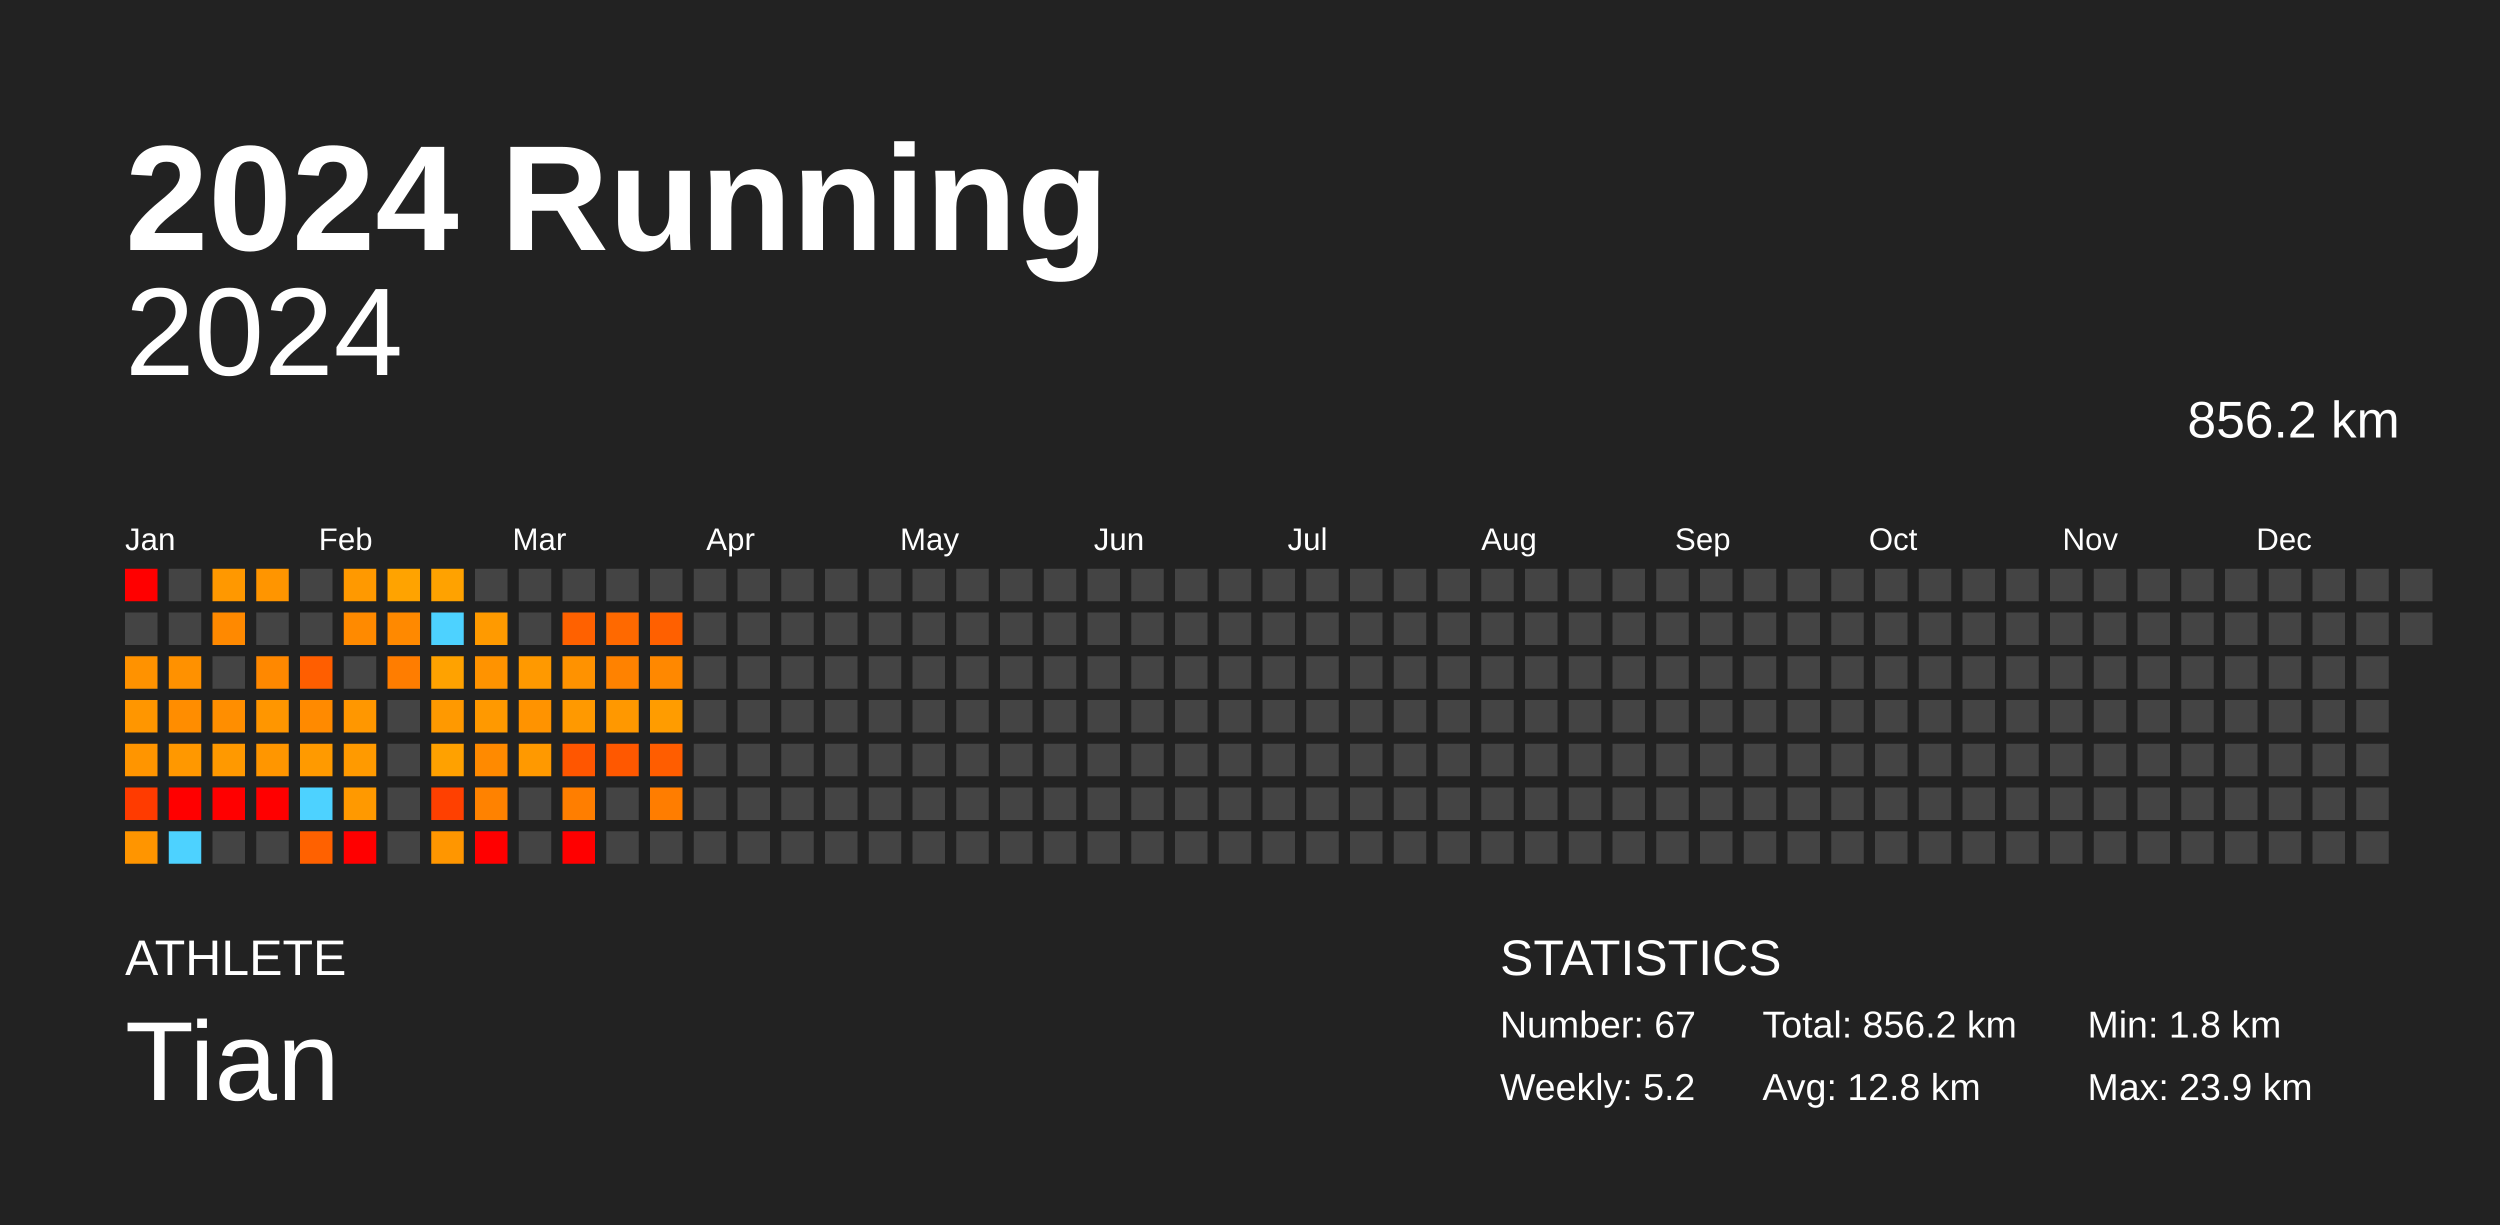
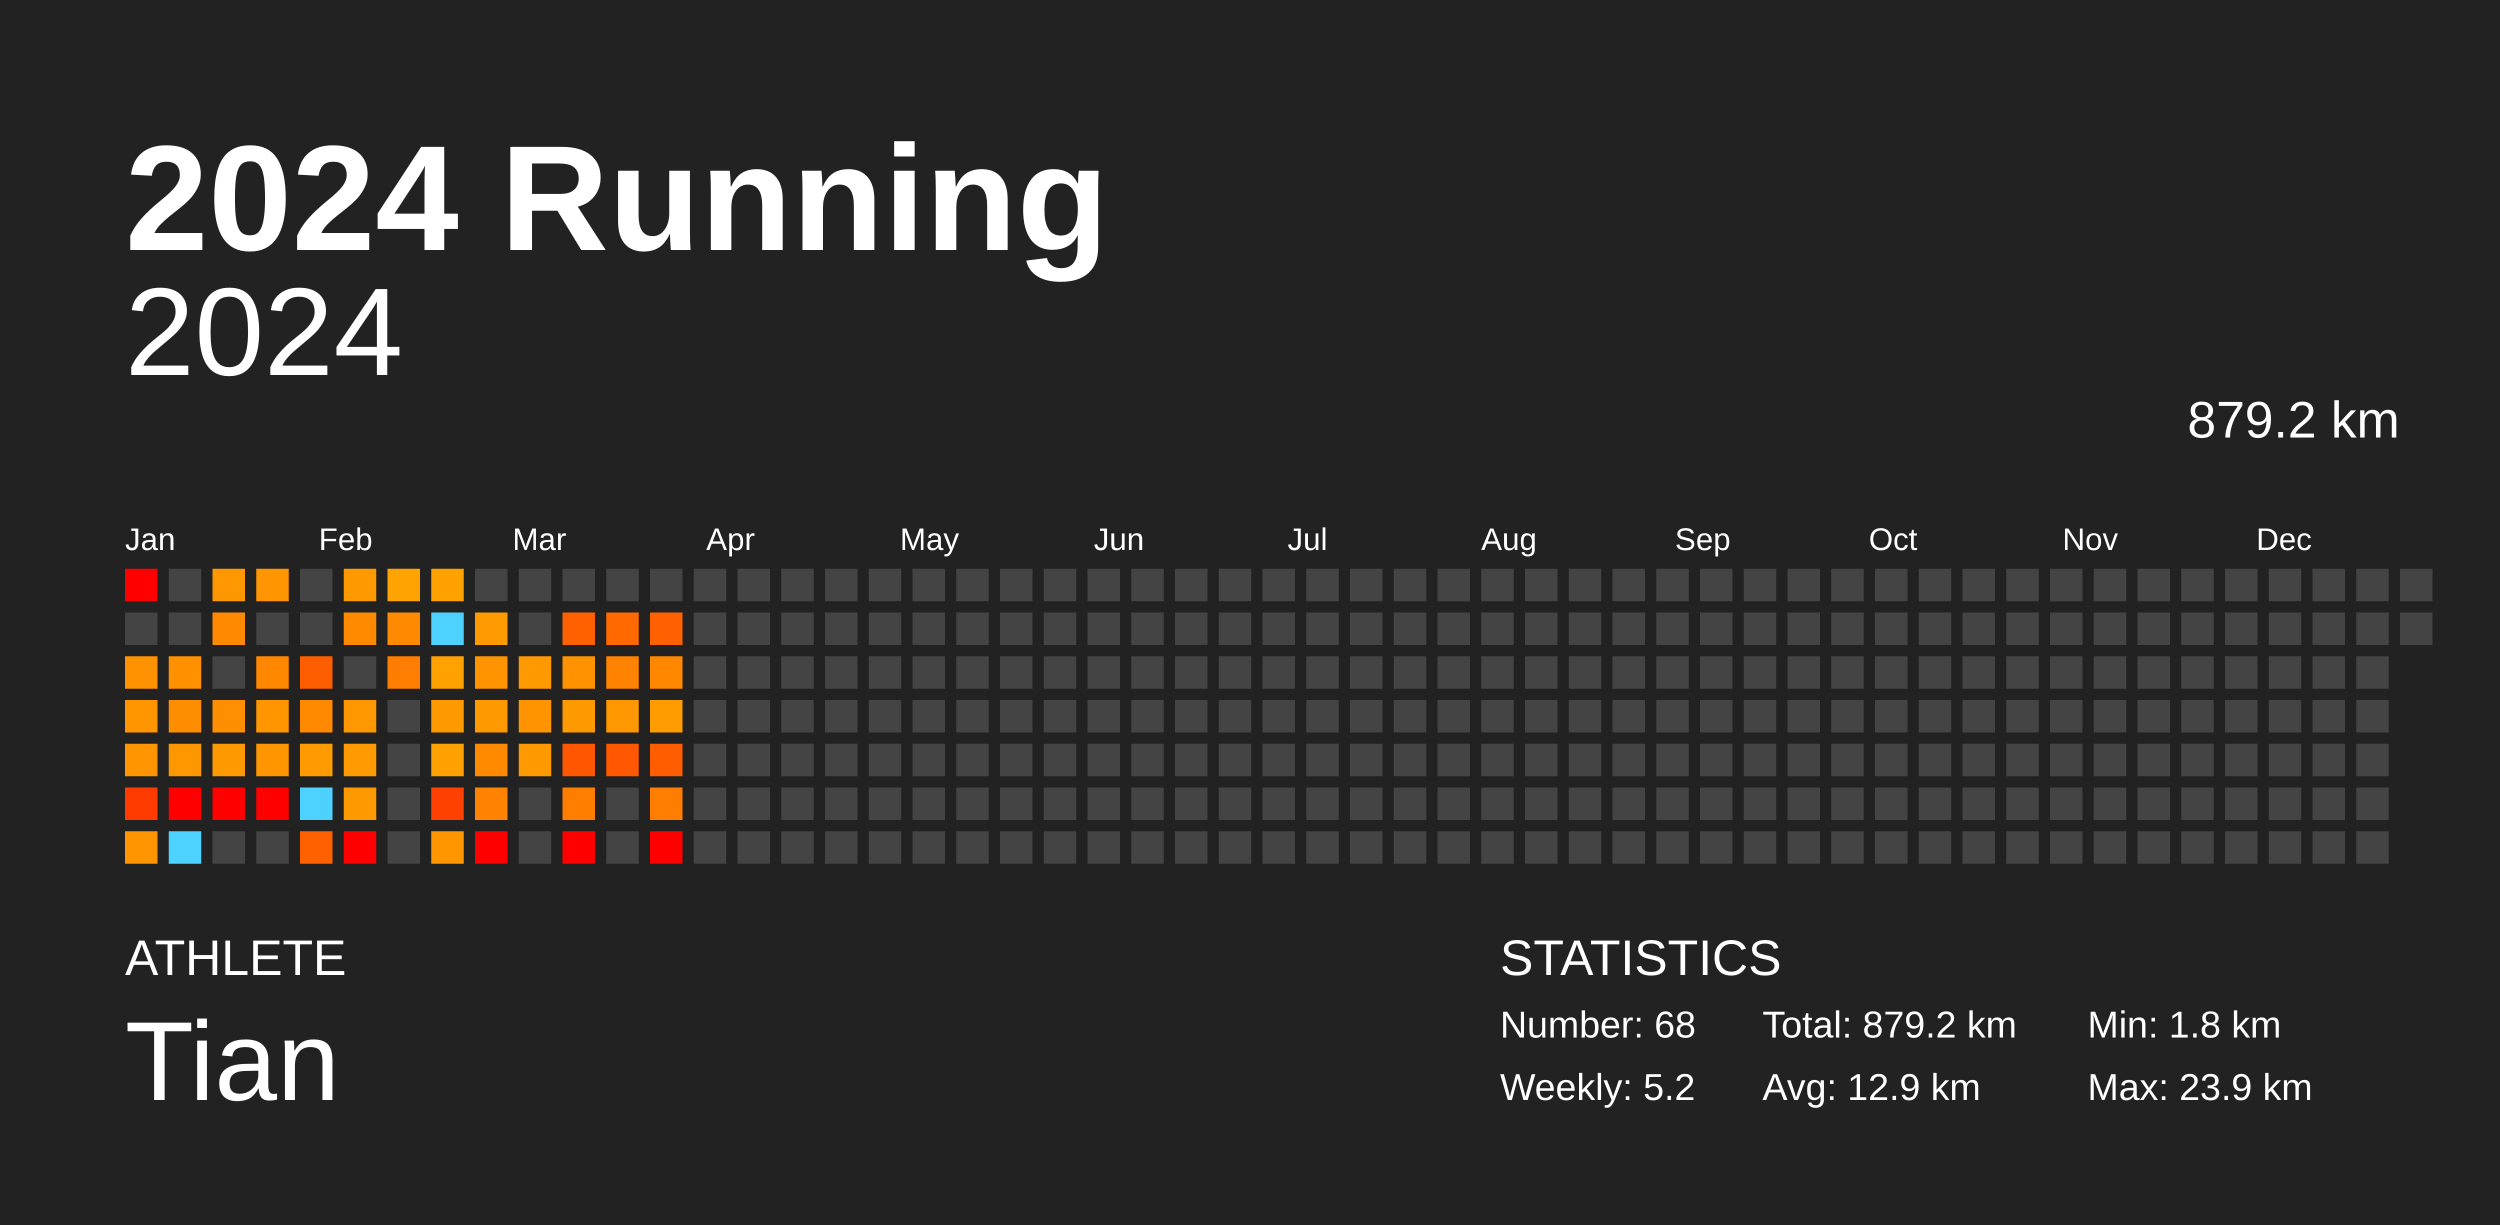
<svg xmlns="http://www.w3.org/2000/svg" baseProfile="full" height="98mm" version="1.1" viewBox="0,0,200,98" width="200mm">
  <defs />
  <rect fill="#222222" height="98" width="200" x="0" y="0" />
  <text fill="#FFFFFF" style="font-size:12px; font-family:Arial; font-weight:bold;" x="10" y="20">2024 Running</text>
  <text fill="#FFFFFF" style="font-size:4px; font-family:Arial" x="10" y="78">ATHLETE</text>
  <text fill="#FFFFFF" style="font-size:9px; font-family:Arial" x="10" y="88">Tian</text>
  <text fill="#FFFFFF" style="font-size:4px; font-family:Arial" x="120" y="78">STATISTICS</text>
-   <text fill="#FFFFFF" style="font-size:3px; font-family:Arial" x="120" y="83">Number: 67</text>
+   <text fill="#FFFFFF" style="font-size:3px; font-family:Arial" x="120" y="83">Number: 68</text>
  <text fill="#FFFFFF" style="font-size:3px; font-family:Arial" x="120" y="88">Weekly: 5.2</text>
-   <text fill="#FFFFFF" style="font-size:3px; font-family:Arial" x="141" y="83">Total: 856.2 km</text>
-   <text fill="#FFFFFF" style="font-size:3px; font-family:Arial" x="141" y="88">Avg: 12.8 km</text>
+   <text fill="#FFFFFF" style="font-size:3px; font-family:Arial" x="141" y="83">Total: 879.2 km</text>
+   <text fill="#FFFFFF" style="font-size:3px; font-family:Arial" x="141" y="88">Avg: 12.9 km</text>
  <text fill="#FFFFFF" style="font-size:3px; font-family:Arial" x="167" y="83">Min: 1.8 km</text>
  <text fill="#FFFFFF" style="font-size:3px; font-family:Arial" x="167" y="88">Max: 23.9 km</text>
  <text alignment-baseline="hanging" fill="#FFFFFF" style="font-size:10.0px; font-family:Arial;" x="10" y="30">2024</text>
-   <text alignment-baseline="hanging" fill="#FFFFFF" style="font-size:4.125px; font-family:Arial;" x="175" y="35">856.2 km</text>
+   <text alignment-baseline="hanging" fill="#FFFFFF" style="font-size:4.125px; font-family:Arial;" x="175" y="35">879.2 km</text>
  <text fill="#FFFFFF" style="font-size:2.5px; font-family:Arial" x="10.0" y="44">Jan</text>
  <text fill="#FFFFFF" style="font-size:2.5px; font-family:Arial" x="25.5" y="44">Feb</text>
  <text fill="#FFFFFF" style="font-size:2.5px; font-family:Arial" x="41.0" y="44">Mar</text>
  <text fill="#FFFFFF" style="font-size:2.5px; font-family:Arial" x="56.5" y="44">Apr</text>
  <text fill="#FFFFFF" style="font-size:2.5px; font-family:Arial" x="72.0" y="44">May</text>
  <text fill="#FFFFFF" style="font-size:2.5px; font-family:Arial" x="87.5" y="44">Jun</text>
  <text fill="#FFFFFF" style="font-size:2.5px; font-family:Arial" x="103.0" y="44">Jul</text>
  <text fill="#FFFFFF" style="font-size:2.5px; font-family:Arial" x="118.5" y="44">Aug</text>
  <text fill="#FFFFFF" style="font-size:2.5px; font-family:Arial" x="134.0" y="44">Sep</text>
  <text fill="#FFFFFF" style="font-size:2.5px; font-family:Arial" x="149.5" y="44">Oct</text>
  <text fill="#FFFFFF" style="font-size:2.5px; font-family:Arial" x="165.0" y="44">Nov</text>
  <text fill="#FFFFFF" style="font-size:2.5px; font-family:Arial" x="180.5" y="44">Dec</text>
  <rect fill="red" height="2.6" width="2.6" x="10.0" y="45.5" />
  <rect fill="#444444" height="2.6" width="2.6" x="10.0" y="49.0" />
  <rect fill="#ff9200" height="2.6" width="2.6" x="10.0" y="52.5" />
  <rect fill="#ff9600" height="2.6" width="2.6" x="10.0" y="56.0" />
  <rect fill="#ff9500" height="2.6" width="2.6" x="10.0" y="59.5" />
  <rect fill="#ff3b00" height="2.6" width="2.6" x="10.0" y="63.0" />
  <rect fill="#ff9500" height="2.6" width="2.6" x="10.0" y="66.5" />
  <rect fill="#444444" height="2.6" width="2.6" x="13.5" y="45.5" />
  <rect fill="#444444" height="2.6" width="2.6" x="13.5" y="49.0" />
  <rect fill="#ff9100" height="2.6" width="2.6" x="13.5" y="52.5" />
  <rect fill="#ff8d00" height="2.6" width="2.6" x="13.5" y="56.0" />
  <rect fill="#ff9800" height="2.6" width="2.6" x="13.5" y="59.5" />
  <rect fill="red" height="2.6" width="2.6" x="13.5" y="63.0" />
  <rect fill="#4dd2ff" height="2.6" width="2.6" x="13.5" y="66.5" />
  <rect fill="#ff9800" height="2.6" width="2.6" x="17.0" y="45.5" />
  <rect fill="#ff8900" height="2.6" width="2.6" x="17.0" y="49.0" />
  <rect fill="#444444" height="2.6" width="2.6" x="17.0" y="52.5" />
  <rect fill="#ff8e00" height="2.6" width="2.6" x="17.0" y="56.0" />
  <rect fill="#ff9900" height="2.6" width="2.6" x="17.0" y="59.5" />
  <rect fill="red" height="2.6" width="2.6" x="17.0" y="63.0" />
  <rect fill="#444444" height="2.6" width="2.6" x="17.0" y="66.5" />
  <rect fill="#ff9500" height="2.6" width="2.6" x="20.5" y="45.5" />
  <rect fill="#444444" height="2.6" width="2.6" x="20.5" y="49.0" />
  <rect fill="#ff8800" height="2.6" width="2.6" x="20.5" y="52.5" />
  <rect fill="#ff9600" height="2.6" width="2.6" x="20.5" y="56.0" />
  <rect fill="#ff9600" height="2.6" width="2.6" x="20.5" y="59.5" />
  <rect fill="red" height="2.6" width="2.6" x="20.5" y="63.0" />
  <rect fill="#444444" height="2.6" width="2.6" x="20.5" y="66.5" />
  <rect fill="#444444" height="2.6" width="2.6" x="24.0" y="45.5" />
  <rect fill="#444444" height="2.6" width="2.6" x="24.0" y="49.0" />
  <rect fill="#ff5e00" height="2.6" width="2.6" x="24.0" y="52.5" />
  <rect fill="#ff8a00" height="2.6" width="2.6" x="24.0" y="56.0" />
  <rect fill="#ff9a00" height="2.6" width="2.6" x="24.0" y="59.5" />
  <rect fill="#4dd2ff" height="2.6" width="2.6" x="24.0" y="63.0" />
  <rect fill="#ff6100" height="2.6" width="2.6" x="24.0" y="66.5" />
  <rect fill="#ff9900" height="2.6" width="2.6" x="27.5" y="45.5" />
  <rect fill="#ff8a00" height="2.6" width="2.6" x="27.5" y="49.0" />
  <rect fill="#444444" height="2.6" width="2.6" x="27.5" y="52.5" />
  <rect fill="#ff9700" height="2.6" width="2.6" x="27.5" y="56.0" />
  <rect fill="#ff9a00" height="2.6" width="2.6" x="27.5" y="59.5" />
  <rect fill="#ff9900" height="2.6" width="2.6" x="27.5" y="63.0" />
  <rect fill="red" height="2.6" width="2.6" x="27.5" y="66.5" />
  <rect fill="#ffa300" height="2.6" width="2.6" x="31.0" y="45.5" />
  <rect fill="#ff8900" height="2.6" width="2.6" x="31.0" y="49.0" />
  <rect fill="#ff7d00" height="2.6" width="2.6" x="31.0" y="52.5" />
  <rect fill="#444444" height="2.6" width="2.6" x="31.0" y="56.0" />
  <rect fill="#444444" height="2.6" width="2.6" x="31.0" y="59.5" />
  <rect fill="#444444" height="2.6" width="2.6" x="31.0" y="63.0" />
  <rect fill="#444444" height="2.6" width="2.6" x="31.0" y="66.5" />
  <rect fill="#ffa200" height="2.6" width="2.6" x="34.5" y="45.5" />
  <rect fill="#4dd2ff" height="2.6" width="2.6" x="34.5" y="49.0" />
  <rect fill="#ffa200" height="2.6" width="2.6" x="34.5" y="52.5" />
  <rect fill="#ff9900" height="2.6" width="2.6" x="34.5" y="56.0" />
  <rect fill="#ffa100" height="2.6" width="2.6" x="34.5" y="59.5" />
  <rect fill="#ff4000" height="2.6" width="2.6" x="34.5" y="63.0" />
  <rect fill="#ff9600" height="2.6" width="2.6" x="34.5" y="66.5" />
  <rect fill="#444444" height="2.6" width="2.6" x="38.0" y="45.5" />
  <rect fill="#ff9a00" height="2.6" width="2.6" x="38.0" y="49.0" />
  <rect fill="#ff9300" height="2.6" width="2.6" x="38.0" y="52.5" />
  <rect fill="#ff9900" height="2.6" width="2.6" x="38.0" y="56.0" />
  <rect fill="#ff8a00" height="2.6" width="2.6" x="38.0" y="59.5" />
  <rect fill="#ff8200" height="2.6" width="2.6" x="38.0" y="63.0" />
  <rect fill="red" height="2.6" width="2.6" x="38.0" y="66.5" />
  <rect fill="#444444" height="2.6" width="2.6" x="41.5" y="45.5" />
  <rect fill="#444444" height="2.6" width="2.6" x="41.5" y="49.0" />
  <rect fill="#ff9900" height="2.6" width="2.6" x="41.5" y="52.5" />
  <rect fill="#ff9300" height="2.6" width="2.6" x="41.5" y="56.0" />
  <rect fill="#ff9900" height="2.6" width="2.6" x="41.5" y="59.5" />
  <rect fill="#444444" height="2.6" width="2.6" x="41.5" y="63.0" />
  <rect fill="#444444" height="2.6" width="2.6" x="41.5" y="66.5" />
  <rect fill="#444444" height="2.6" width="2.6" x="45.0" y="45.5" />
  <rect fill="#ff6100" height="2.6" width="2.6" x="45.0" y="49.0" />
  <rect fill="#ff9200" height="2.6" width="2.6" x="45.0" y="52.5" />
  <rect fill="#ff9900" height="2.6" width="2.6" x="45.0" y="56.0" />
  <rect fill="#ff5600" height="2.6" width="2.6" x="45.0" y="59.5" />
  <rect fill="#ff7e00" height="2.6" width="2.6" x="45.0" y="63.0" />
  <rect fill="red" height="2.6" width="2.6" x="45.0" y="66.5" />
  <rect fill="#444444" height="2.6" width="2.6" x="48.5" y="45.5" />
  <rect fill="#ff6900" height="2.6" width="2.6" x="48.5" y="49.0" />
  <rect fill="#ff8200" height="2.6" width="2.6" x="48.5" y="52.5" />
  <rect fill="#ff9800" height="2.6" width="2.6" x="48.5" y="56.0" />
  <rect fill="#ff5800" height="2.6" width="2.6" x="48.5" y="59.5" />
  <rect fill="#444444" height="2.6" width="2.6" x="48.5" y="63.0" />
  <rect fill="#444444" height="2.6" width="2.6" x="48.5" y="66.5" />
  <rect fill="#444444" height="2.6" width="2.6" x="52.0" y="45.5" />
  <rect fill="#ff6000" height="2.6" width="2.6" x="52.0" y="49.0" />
  <rect fill="#ff8800" height="2.6" width="2.6" x="52.0" y="52.5" />
  <rect fill="#ff9c00" height="2.6" width="2.6" x="52.0" y="56.0" />
  <rect fill="#ff5d00" height="2.6" width="2.6" x="52.0" y="59.5" />
  <rect fill="#ff7d00" height="2.6" width="2.6" x="52.0" y="63.0" />
-   <rect fill="#444444" height="2.6" width="2.6" x="52.0" y="66.5" />
+   <rect fill="red" height="2.6" width="2.6" x="52.0" y="66.5" />
  <rect fill="#444444" height="2.6" width="2.6" x="55.5" y="45.5" />
  <rect fill="#444444" height="2.6" width="2.6" x="55.5" y="49.0" />
  <rect fill="#444444" height="2.6" width="2.6" x="55.5" y="52.5" />
  <rect fill="#444444" height="2.6" width="2.6" x="55.5" y="56.0" />
  <rect fill="#444444" height="2.6" width="2.6" x="55.5" y="59.5" />
  <rect fill="#444444" height="2.6" width="2.6" x="55.5" y="63.0" />
  <rect fill="#444444" height="2.6" width="2.6" x="55.5" y="66.5" />
  <rect fill="#444444" height="2.6" width="2.6" x="59.0" y="45.5" />
  <rect fill="#444444" height="2.6" width="2.6" x="59.0" y="49.0" />
  <rect fill="#444444" height="2.6" width="2.6" x="59.0" y="52.5" />
  <rect fill="#444444" height="2.6" width="2.6" x="59.0" y="56.0" />
  <rect fill="#444444" height="2.6" width="2.6" x="59.0" y="59.5" />
  <rect fill="#444444" height="2.6" width="2.6" x="59.0" y="63.0" />
  <rect fill="#444444" height="2.6" width="2.6" x="59.0" y="66.5" />
  <rect fill="#444444" height="2.6" width="2.6" x="62.5" y="45.5" />
  <rect fill="#444444" height="2.6" width="2.6" x="62.5" y="49.0" />
  <rect fill="#444444" height="2.6" width="2.6" x="62.5" y="52.5" />
  <rect fill="#444444" height="2.6" width="2.6" x="62.5" y="56.0" />
  <rect fill="#444444" height="2.6" width="2.6" x="62.5" y="59.5" />
  <rect fill="#444444" height="2.6" width="2.6" x="62.5" y="63.0" />
  <rect fill="#444444" height="2.6" width="2.6" x="62.5" y="66.5" />
  <rect fill="#444444" height="2.6" width="2.6" x="66.0" y="45.5" />
  <rect fill="#444444" height="2.6" width="2.6" x="66.0" y="49.0" />
  <rect fill="#444444" height="2.6" width="2.6" x="66.0" y="52.5" />
  <rect fill="#444444" height="2.6" width="2.6" x="66.0" y="56.0" />
  <rect fill="#444444" height="2.6" width="2.6" x="66.0" y="59.5" />
  <rect fill="#444444" height="2.6" width="2.6" x="66.0" y="63.0" />
  <rect fill="#444444" height="2.6" width="2.6" x="66.0" y="66.5" />
  <rect fill="#444444" height="2.6" width="2.6" x="69.5" y="45.5" />
  <rect fill="#444444" height="2.6" width="2.6" x="69.5" y="49.0" />
  <rect fill="#444444" height="2.6" width="2.6" x="69.5" y="52.5" />
  <rect fill="#444444" height="2.6" width="2.6" x="69.5" y="56.0" />
  <rect fill="#444444" height="2.6" width="2.6" x="69.5" y="59.5" />
  <rect fill="#444444" height="2.6" width="2.6" x="69.5" y="63.0" />
  <rect fill="#444444" height="2.6" width="2.6" x="69.5" y="66.5" />
  <rect fill="#444444" height="2.6" width="2.6" x="73.0" y="45.5" />
  <rect fill="#444444" height="2.6" width="2.6" x="73.0" y="49.0" />
  <rect fill="#444444" height="2.6" width="2.6" x="73.0" y="52.5" />
  <rect fill="#444444" height="2.6" width="2.6" x="73.0" y="56.0" />
  <rect fill="#444444" height="2.6" width="2.6" x="73.0" y="59.5" />
  <rect fill="#444444" height="2.6" width="2.6" x="73.0" y="63.0" />
  <rect fill="#444444" height="2.6" width="2.6" x="73.0" y="66.5" />
  <rect fill="#444444" height="2.6" width="2.6" x="76.5" y="45.5" />
  <rect fill="#444444" height="2.6" width="2.6" x="76.5" y="49.0" />
  <rect fill="#444444" height="2.6" width="2.6" x="76.5" y="52.5" />
  <rect fill="#444444" height="2.6" width="2.6" x="76.5" y="56.0" />
  <rect fill="#444444" height="2.6" width="2.6" x="76.5" y="59.5" />
  <rect fill="#444444" height="2.6" width="2.6" x="76.5" y="63.0" />
  <rect fill="#444444" height="2.6" width="2.6" x="76.5" y="66.5" />
  <rect fill="#444444" height="2.6" width="2.6" x="80.0" y="45.5" />
  <rect fill="#444444" height="2.6" width="2.6" x="80.0" y="49.0" />
  <rect fill="#444444" height="2.6" width="2.6" x="80.0" y="52.5" />
  <rect fill="#444444" height="2.6" width="2.6" x="80.0" y="56.0" />
  <rect fill="#444444" height="2.6" width="2.6" x="80.0" y="59.5" />
  <rect fill="#444444" height="2.6" width="2.6" x="80.0" y="63.0" />
  <rect fill="#444444" height="2.6" width="2.6" x="80.0" y="66.5" />
  <rect fill="#444444" height="2.6" width="2.6" x="83.5" y="45.5" />
  <rect fill="#444444" height="2.6" width="2.6" x="83.5" y="49.0" />
  <rect fill="#444444" height="2.6" width="2.6" x="83.5" y="52.5" />
  <rect fill="#444444" height="2.6" width="2.6" x="83.5" y="56.0" />
  <rect fill="#444444" height="2.6" width="2.6" x="83.5" y="59.5" />
  <rect fill="#444444" height="2.6" width="2.6" x="83.5" y="63.0" />
  <rect fill="#444444" height="2.6" width="2.6" x="83.5" y="66.5" />
  <rect fill="#444444" height="2.6" width="2.6" x="87.0" y="45.5" />
  <rect fill="#444444" height="2.6" width="2.6" x="87.0" y="49.0" />
  <rect fill="#444444" height="2.6" width="2.6" x="87.0" y="52.5" />
  <rect fill="#444444" height="2.6" width="2.6" x="87.0" y="56.0" />
  <rect fill="#444444" height="2.6" width="2.6" x="87.0" y="59.5" />
  <rect fill="#444444" height="2.6" width="2.6" x="87.0" y="63.0" />
  <rect fill="#444444" height="2.6" width="2.6" x="87.0" y="66.5" />
  <rect fill="#444444" height="2.6" width="2.6" x="90.5" y="45.5" />
  <rect fill="#444444" height="2.6" width="2.6" x="90.5" y="49.0" />
  <rect fill="#444444" height="2.6" width="2.6" x="90.5" y="52.5" />
  <rect fill="#444444" height="2.6" width="2.6" x="90.5" y="56.0" />
  <rect fill="#444444" height="2.6" width="2.6" x="90.5" y="59.5" />
  <rect fill="#444444" height="2.6" width="2.6" x="90.5" y="63.0" />
  <rect fill="#444444" height="2.6" width="2.6" x="90.5" y="66.5" />
  <rect fill="#444444" height="2.6" width="2.6" x="94.0" y="45.5" />
  <rect fill="#444444" height="2.6" width="2.6" x="94.0" y="49.0" />
  <rect fill="#444444" height="2.6" width="2.6" x="94.0" y="52.5" />
  <rect fill="#444444" height="2.6" width="2.6" x="94.0" y="56.0" />
  <rect fill="#444444" height="2.6" width="2.6" x="94.0" y="59.5" />
  <rect fill="#444444" height="2.6" width="2.6" x="94.0" y="63.0" />
  <rect fill="#444444" height="2.6" width="2.6" x="94.0" y="66.5" />
  <rect fill="#444444" height="2.6" width="2.6" x="97.5" y="45.5" />
  <rect fill="#444444" height="2.6" width="2.6" x="97.5" y="49.0" />
  <rect fill="#444444" height="2.6" width="2.6" x="97.5" y="52.5" />
  <rect fill="#444444" height="2.6" width="2.6" x="97.5" y="56.0" />
  <rect fill="#444444" height="2.6" width="2.6" x="97.5" y="59.5" />
  <rect fill="#444444" height="2.6" width="2.6" x="97.5" y="63.0" />
  <rect fill="#444444" height="2.6" width="2.6" x="97.5" y="66.5" />
  <rect fill="#444444" height="2.6" width="2.6" x="101.0" y="45.5" />
  <rect fill="#444444" height="2.6" width="2.6" x="101.0" y="49.0" />
  <rect fill="#444444" height="2.6" width="2.6" x="101.0" y="52.5" />
  <rect fill="#444444" height="2.6" width="2.6" x="101.0" y="56.0" />
  <rect fill="#444444" height="2.6" width="2.6" x="101.0" y="59.5" />
  <rect fill="#444444" height="2.6" width="2.6" x="101.0" y="63.0" />
  <rect fill="#444444" height="2.6" width="2.6" x="101.0" y="66.5" />
  <rect fill="#444444" height="2.6" width="2.6" x="104.5" y="45.5" />
  <rect fill="#444444" height="2.6" width="2.6" x="104.5" y="49.0" />
  <rect fill="#444444" height="2.6" width="2.6" x="104.5" y="52.5" />
  <rect fill="#444444" height="2.6" width="2.6" x="104.5" y="56.0" />
  <rect fill="#444444" height="2.6" width="2.6" x="104.5" y="59.5" />
  <rect fill="#444444" height="2.6" width="2.6" x="104.5" y="63.0" />
  <rect fill="#444444" height="2.6" width="2.6" x="104.5" y="66.5" />
  <rect fill="#444444" height="2.6" width="2.6" x="108.0" y="45.5" />
  <rect fill="#444444" height="2.6" width="2.6" x="108.0" y="49.0" />
  <rect fill="#444444" height="2.6" width="2.6" x="108.0" y="52.5" />
  <rect fill="#444444" height="2.6" width="2.6" x="108.0" y="56.0" />
  <rect fill="#444444" height="2.6" width="2.6" x="108.0" y="59.5" />
  <rect fill="#444444" height="2.6" width="2.6" x="108.0" y="63.0" />
  <rect fill="#444444" height="2.6" width="2.6" x="108.0" y="66.5" />
  <rect fill="#444444" height="2.6" width="2.6" x="111.5" y="45.5" />
  <rect fill="#444444" height="2.6" width="2.6" x="111.5" y="49.0" />
  <rect fill="#444444" height="2.6" width="2.6" x="111.5" y="52.5" />
  <rect fill="#444444" height="2.6" width="2.6" x="111.5" y="56.0" />
  <rect fill="#444444" height="2.6" width="2.6" x="111.5" y="59.5" />
  <rect fill="#444444" height="2.6" width="2.6" x="111.5" y="63.0" />
  <rect fill="#444444" height="2.6" width="2.6" x="111.5" y="66.5" />
  <rect fill="#444444" height="2.6" width="2.6" x="115.0" y="45.5" />
  <rect fill="#444444" height="2.6" width="2.6" x="115.0" y="49.0" />
  <rect fill="#444444" height="2.6" width="2.6" x="115.0" y="52.5" />
  <rect fill="#444444" height="2.6" width="2.6" x="115.0" y="56.0" />
  <rect fill="#444444" height="2.6" width="2.6" x="115.0" y="59.5" />
  <rect fill="#444444" height="2.6" width="2.6" x="115.0" y="63.0" />
  <rect fill="#444444" height="2.6" width="2.6" x="115.0" y="66.5" />
  <rect fill="#444444" height="2.6" width="2.6" x="118.5" y="45.5" />
  <rect fill="#444444" height="2.6" width="2.6" x="118.5" y="49.0" />
  <rect fill="#444444" height="2.6" width="2.6" x="118.5" y="52.5" />
  <rect fill="#444444" height="2.6" width="2.6" x="118.5" y="56.0" />
  <rect fill="#444444" height="2.6" width="2.6" x="118.5" y="59.5" />
  <rect fill="#444444" height="2.6" width="2.6" x="118.5" y="63.0" />
  <rect fill="#444444" height="2.6" width="2.6" x="118.5" y="66.5" />
  <rect fill="#444444" height="2.6" width="2.6" x="122.0" y="45.5" />
  <rect fill="#444444" height="2.6" width="2.6" x="122.0" y="49.0" />
  <rect fill="#444444" height="2.6" width="2.6" x="122.0" y="52.5" />
  <rect fill="#444444" height="2.6" width="2.6" x="122.0" y="56.0" />
  <rect fill="#444444" height="2.6" width="2.6" x="122.0" y="59.5" />
  <rect fill="#444444" height="2.6" width="2.6" x="122.0" y="63.0" />
  <rect fill="#444444" height="2.6" width="2.6" x="122.0" y="66.5" />
  <rect fill="#444444" height="2.6" width="2.6" x="125.5" y="45.5" />
  <rect fill="#444444" height="2.6" width="2.6" x="125.5" y="49.0" />
  <rect fill="#444444" height="2.6" width="2.6" x="125.5" y="52.5" />
  <rect fill="#444444" height="2.6" width="2.6" x="125.5" y="56.0" />
  <rect fill="#444444" height="2.6" width="2.6" x="125.5" y="59.5" />
  <rect fill="#444444" height="2.6" width="2.6" x="125.5" y="63.0" />
  <rect fill="#444444" height="2.6" width="2.6" x="125.5" y="66.5" />
  <rect fill="#444444" height="2.6" width="2.6" x="129.0" y="45.5" />
  <rect fill="#444444" height="2.6" width="2.6" x="129.0" y="49.0" />
  <rect fill="#444444" height="2.6" width="2.6" x="129.0" y="52.5" />
  <rect fill="#444444" height="2.6" width="2.6" x="129.0" y="56.0" />
  <rect fill="#444444" height="2.6" width="2.6" x="129.0" y="59.5" />
  <rect fill="#444444" height="2.6" width="2.6" x="129.0" y="63.0" />
  <rect fill="#444444" height="2.6" width="2.6" x="129.0" y="66.5" />
  <rect fill="#444444" height="2.6" width="2.6" x="132.5" y="45.5" />
  <rect fill="#444444" height="2.6" width="2.6" x="132.5" y="49.0" />
  <rect fill="#444444" height="2.6" width="2.6" x="132.5" y="52.5" />
  <rect fill="#444444" height="2.6" width="2.6" x="132.5" y="56.0" />
  <rect fill="#444444" height="2.6" width="2.6" x="132.5" y="59.5" />
  <rect fill="#444444" height="2.6" width="2.6" x="132.5" y="63.0" />
  <rect fill="#444444" height="2.6" width="2.6" x="132.5" y="66.5" />
  <rect fill="#444444" height="2.6" width="2.6" x="136.0" y="45.5" />
  <rect fill="#444444" height="2.6" width="2.6" x="136.0" y="49.0" />
  <rect fill="#444444" height="2.6" width="2.6" x="136.0" y="52.5" />
  <rect fill="#444444" height="2.6" width="2.6" x="136.0" y="56.0" />
  <rect fill="#444444" height="2.6" width="2.6" x="136.0" y="59.5" />
  <rect fill="#444444" height="2.6" width="2.6" x="136.0" y="63.0" />
  <rect fill="#444444" height="2.6" width="2.6" x="136.0" y="66.5" />
  <rect fill="#444444" height="2.6" width="2.6" x="139.5" y="45.5" />
  <rect fill="#444444" height="2.6" width="2.6" x="139.5" y="49.0" />
  <rect fill="#444444" height="2.6" width="2.6" x="139.5" y="52.5" />
  <rect fill="#444444" height="2.6" width="2.6" x="139.5" y="56.0" />
  <rect fill="#444444" height="2.6" width="2.6" x="139.5" y="59.5" />
  <rect fill="#444444" height="2.6" width="2.6" x="139.5" y="63.0" />
  <rect fill="#444444" height="2.6" width="2.6" x="139.5" y="66.5" />
  <rect fill="#444444" height="2.6" width="2.6" x="143.0" y="45.5" />
  <rect fill="#444444" height="2.6" width="2.6" x="143.0" y="49.0" />
  <rect fill="#444444" height="2.6" width="2.6" x="143.0" y="52.5" />
  <rect fill="#444444" height="2.6" width="2.6" x="143.0" y="56.0" />
  <rect fill="#444444" height="2.6" width="2.6" x="143.0" y="59.5" />
  <rect fill="#444444" height="2.6" width="2.6" x="143.0" y="63.0" />
  <rect fill="#444444" height="2.6" width="2.6" x="143.0" y="66.5" />
  <rect fill="#444444" height="2.6" width="2.6" x="146.5" y="45.5" />
  <rect fill="#444444" height="2.6" width="2.6" x="146.5" y="49.0" />
  <rect fill="#444444" height="2.6" width="2.6" x="146.5" y="52.5" />
  <rect fill="#444444" height="2.6" width="2.6" x="146.5" y="56.0" />
  <rect fill="#444444" height="2.6" width="2.6" x="146.5" y="59.5" />
  <rect fill="#444444" height="2.6" width="2.6" x="146.5" y="63.0" />
  <rect fill="#444444" height="2.6" width="2.6" x="146.5" y="66.5" />
  <rect fill="#444444" height="2.6" width="2.6" x="150.0" y="45.5" />
  <rect fill="#444444" height="2.6" width="2.6" x="150.0" y="49.0" />
  <rect fill="#444444" height="2.6" width="2.6" x="150.0" y="52.5" />
  <rect fill="#444444" height="2.6" width="2.6" x="150.0" y="56.0" />
  <rect fill="#444444" height="2.6" width="2.6" x="150.0" y="59.5" />
  <rect fill="#444444" height="2.6" width="2.6" x="150.0" y="63.0" />
  <rect fill="#444444" height="2.6" width="2.6" x="150.0" y="66.5" />
  <rect fill="#444444" height="2.6" width="2.6" x="153.5" y="45.5" />
  <rect fill="#444444" height="2.6" width="2.6" x="153.5" y="49.0" />
  <rect fill="#444444" height="2.6" width="2.6" x="153.5" y="52.5" />
  <rect fill="#444444" height="2.6" width="2.6" x="153.5" y="56.0" />
  <rect fill="#444444" height="2.6" width="2.6" x="153.5" y="59.5" />
  <rect fill="#444444" height="2.6" width="2.6" x="153.5" y="63.0" />
  <rect fill="#444444" height="2.6" width="2.6" x="153.5" y="66.5" />
  <rect fill="#444444" height="2.6" width="2.6" x="157.0" y="45.5" />
  <rect fill="#444444" height="2.6" width="2.6" x="157.0" y="49.0" />
  <rect fill="#444444" height="2.6" width="2.6" x="157.0" y="52.5" />
  <rect fill="#444444" height="2.6" width="2.6" x="157.0" y="56.0" />
  <rect fill="#444444" height="2.6" width="2.6" x="157.0" y="59.5" />
  <rect fill="#444444" height="2.6" width="2.6" x="157.0" y="63.0" />
  <rect fill="#444444" height="2.6" width="2.6" x="157.0" y="66.5" />
  <rect fill="#444444" height="2.6" width="2.6" x="160.5" y="45.5" />
  <rect fill="#444444" height="2.6" width="2.6" x="160.5" y="49.0" />
  <rect fill="#444444" height="2.6" width="2.6" x="160.5" y="52.5" />
  <rect fill="#444444" height="2.6" width="2.6" x="160.5" y="56.0" />
  <rect fill="#444444" height="2.6" width="2.6" x="160.5" y="59.5" />
  <rect fill="#444444" height="2.6" width="2.6" x="160.5" y="63.0" />
  <rect fill="#444444" height="2.6" width="2.6" x="160.5" y="66.5" />
  <rect fill="#444444" height="2.6" width="2.6" x="164.0" y="45.5" />
  <rect fill="#444444" height="2.6" width="2.6" x="164.0" y="49.0" />
  <rect fill="#444444" height="2.6" width="2.6" x="164.0" y="52.5" />
  <rect fill="#444444" height="2.6" width="2.6" x="164.0" y="56.0" />
  <rect fill="#444444" height="2.6" width="2.6" x="164.0" y="59.5" />
  <rect fill="#444444" height="2.6" width="2.6" x="164.0" y="63.0" />
  <rect fill="#444444" height="2.6" width="2.6" x="164.0" y="66.5" />
  <rect fill="#444444" height="2.6" width="2.6" x="167.5" y="45.5" />
  <rect fill="#444444" height="2.6" width="2.6" x="167.5" y="49.0" />
  <rect fill="#444444" height="2.6" width="2.6" x="167.5" y="52.5" />
  <rect fill="#444444" height="2.6" width="2.6" x="167.5" y="56.0" />
  <rect fill="#444444" height="2.6" width="2.6" x="167.5" y="59.5" />
  <rect fill="#444444" height="2.6" width="2.6" x="167.5" y="63.0" />
  <rect fill="#444444" height="2.6" width="2.6" x="167.5" y="66.5" />
  <rect fill="#444444" height="2.6" width="2.6" x="171.0" y="45.5" />
  <rect fill="#444444" height="2.6" width="2.6" x="171.0" y="49.0" />
  <rect fill="#444444" height="2.6" width="2.6" x="171.0" y="52.5" />
  <rect fill="#444444" height="2.6" width="2.6" x="171.0" y="56.0" />
  <rect fill="#444444" height="2.6" width="2.6" x="171.0" y="59.5" />
  <rect fill="#444444" height="2.6" width="2.6" x="171.0" y="63.0" />
  <rect fill="#444444" height="2.6" width="2.6" x="171.0" y="66.5" />
  <rect fill="#444444" height="2.6" width="2.6" x="174.5" y="45.5" />
  <rect fill="#444444" height="2.6" width="2.6" x="174.5" y="49.0" />
  <rect fill="#444444" height="2.6" width="2.6" x="174.5" y="52.5" />
  <rect fill="#444444" height="2.6" width="2.6" x="174.5" y="56.0" />
  <rect fill="#444444" height="2.6" width="2.6" x="174.5" y="59.5" />
  <rect fill="#444444" height="2.6" width="2.6" x="174.5" y="63.0" />
  <rect fill="#444444" height="2.6" width="2.6" x="174.5" y="66.5" />
  <rect fill="#444444" height="2.6" width="2.6" x="178.0" y="45.5" />
  <rect fill="#444444" height="2.6" width="2.6" x="178.0" y="49.0" />
  <rect fill="#444444" height="2.6" width="2.6" x="178.0" y="52.5" />
  <rect fill="#444444" height="2.6" width="2.6" x="178.0" y="56.0" />
  <rect fill="#444444" height="2.6" width="2.6" x="178.0" y="59.5" />
  <rect fill="#444444" height="2.6" width="2.6" x="178.0" y="63.0" />
  <rect fill="#444444" height="2.6" width="2.6" x="178.0" y="66.5" />
  <rect fill="#444444" height="2.6" width="2.6" x="181.5" y="45.5" />
  <rect fill="#444444" height="2.6" width="2.6" x="181.5" y="49.0" />
  <rect fill="#444444" height="2.6" width="2.6" x="181.5" y="52.5" />
  <rect fill="#444444" height="2.6" width="2.6" x="181.5" y="56.0" />
  <rect fill="#444444" height="2.6" width="2.6" x="181.5" y="59.5" />
  <rect fill="#444444" height="2.6" width="2.6" x="181.5" y="63.0" />
  <rect fill="#444444" height="2.6" width="2.6" x="181.5" y="66.5" />
  <rect fill="#444444" height="2.6" width="2.6" x="185.0" y="45.5" />
  <rect fill="#444444" height="2.6" width="2.6" x="185.0" y="49.0" />
  <rect fill="#444444" height="2.6" width="2.6" x="185.0" y="52.5" />
  <rect fill="#444444" height="2.6" width="2.6" x="185.0" y="56.0" />
  <rect fill="#444444" height="2.6" width="2.6" x="185.0" y="59.5" />
  <rect fill="#444444" height="2.6" width="2.6" x="185.0" y="63.0" />
  <rect fill="#444444" height="2.6" width="2.6" x="185.0" y="66.5" />
  <rect fill="#444444" height="2.6" width="2.6" x="188.5" y="45.5" />
  <rect fill="#444444" height="2.6" width="2.6" x="188.5" y="49.0" />
  <rect fill="#444444" height="2.6" width="2.6" x="188.5" y="52.5" />
  <rect fill="#444444" height="2.6" width="2.6" x="188.5" y="56.0" />
  <rect fill="#444444" height="2.6" width="2.6" x="188.5" y="59.5" />
  <rect fill="#444444" height="2.6" width="2.6" x="188.5" y="63.0" />
  <rect fill="#444444" height="2.6" width="2.6" x="188.5" y="66.5" />
  <rect fill="#444444" height="2.6" width="2.6" x="192.0" y="45.5" />
  <rect fill="#444444" height="2.6" width="2.6" x="192.0" y="49.0" />
</svg>
